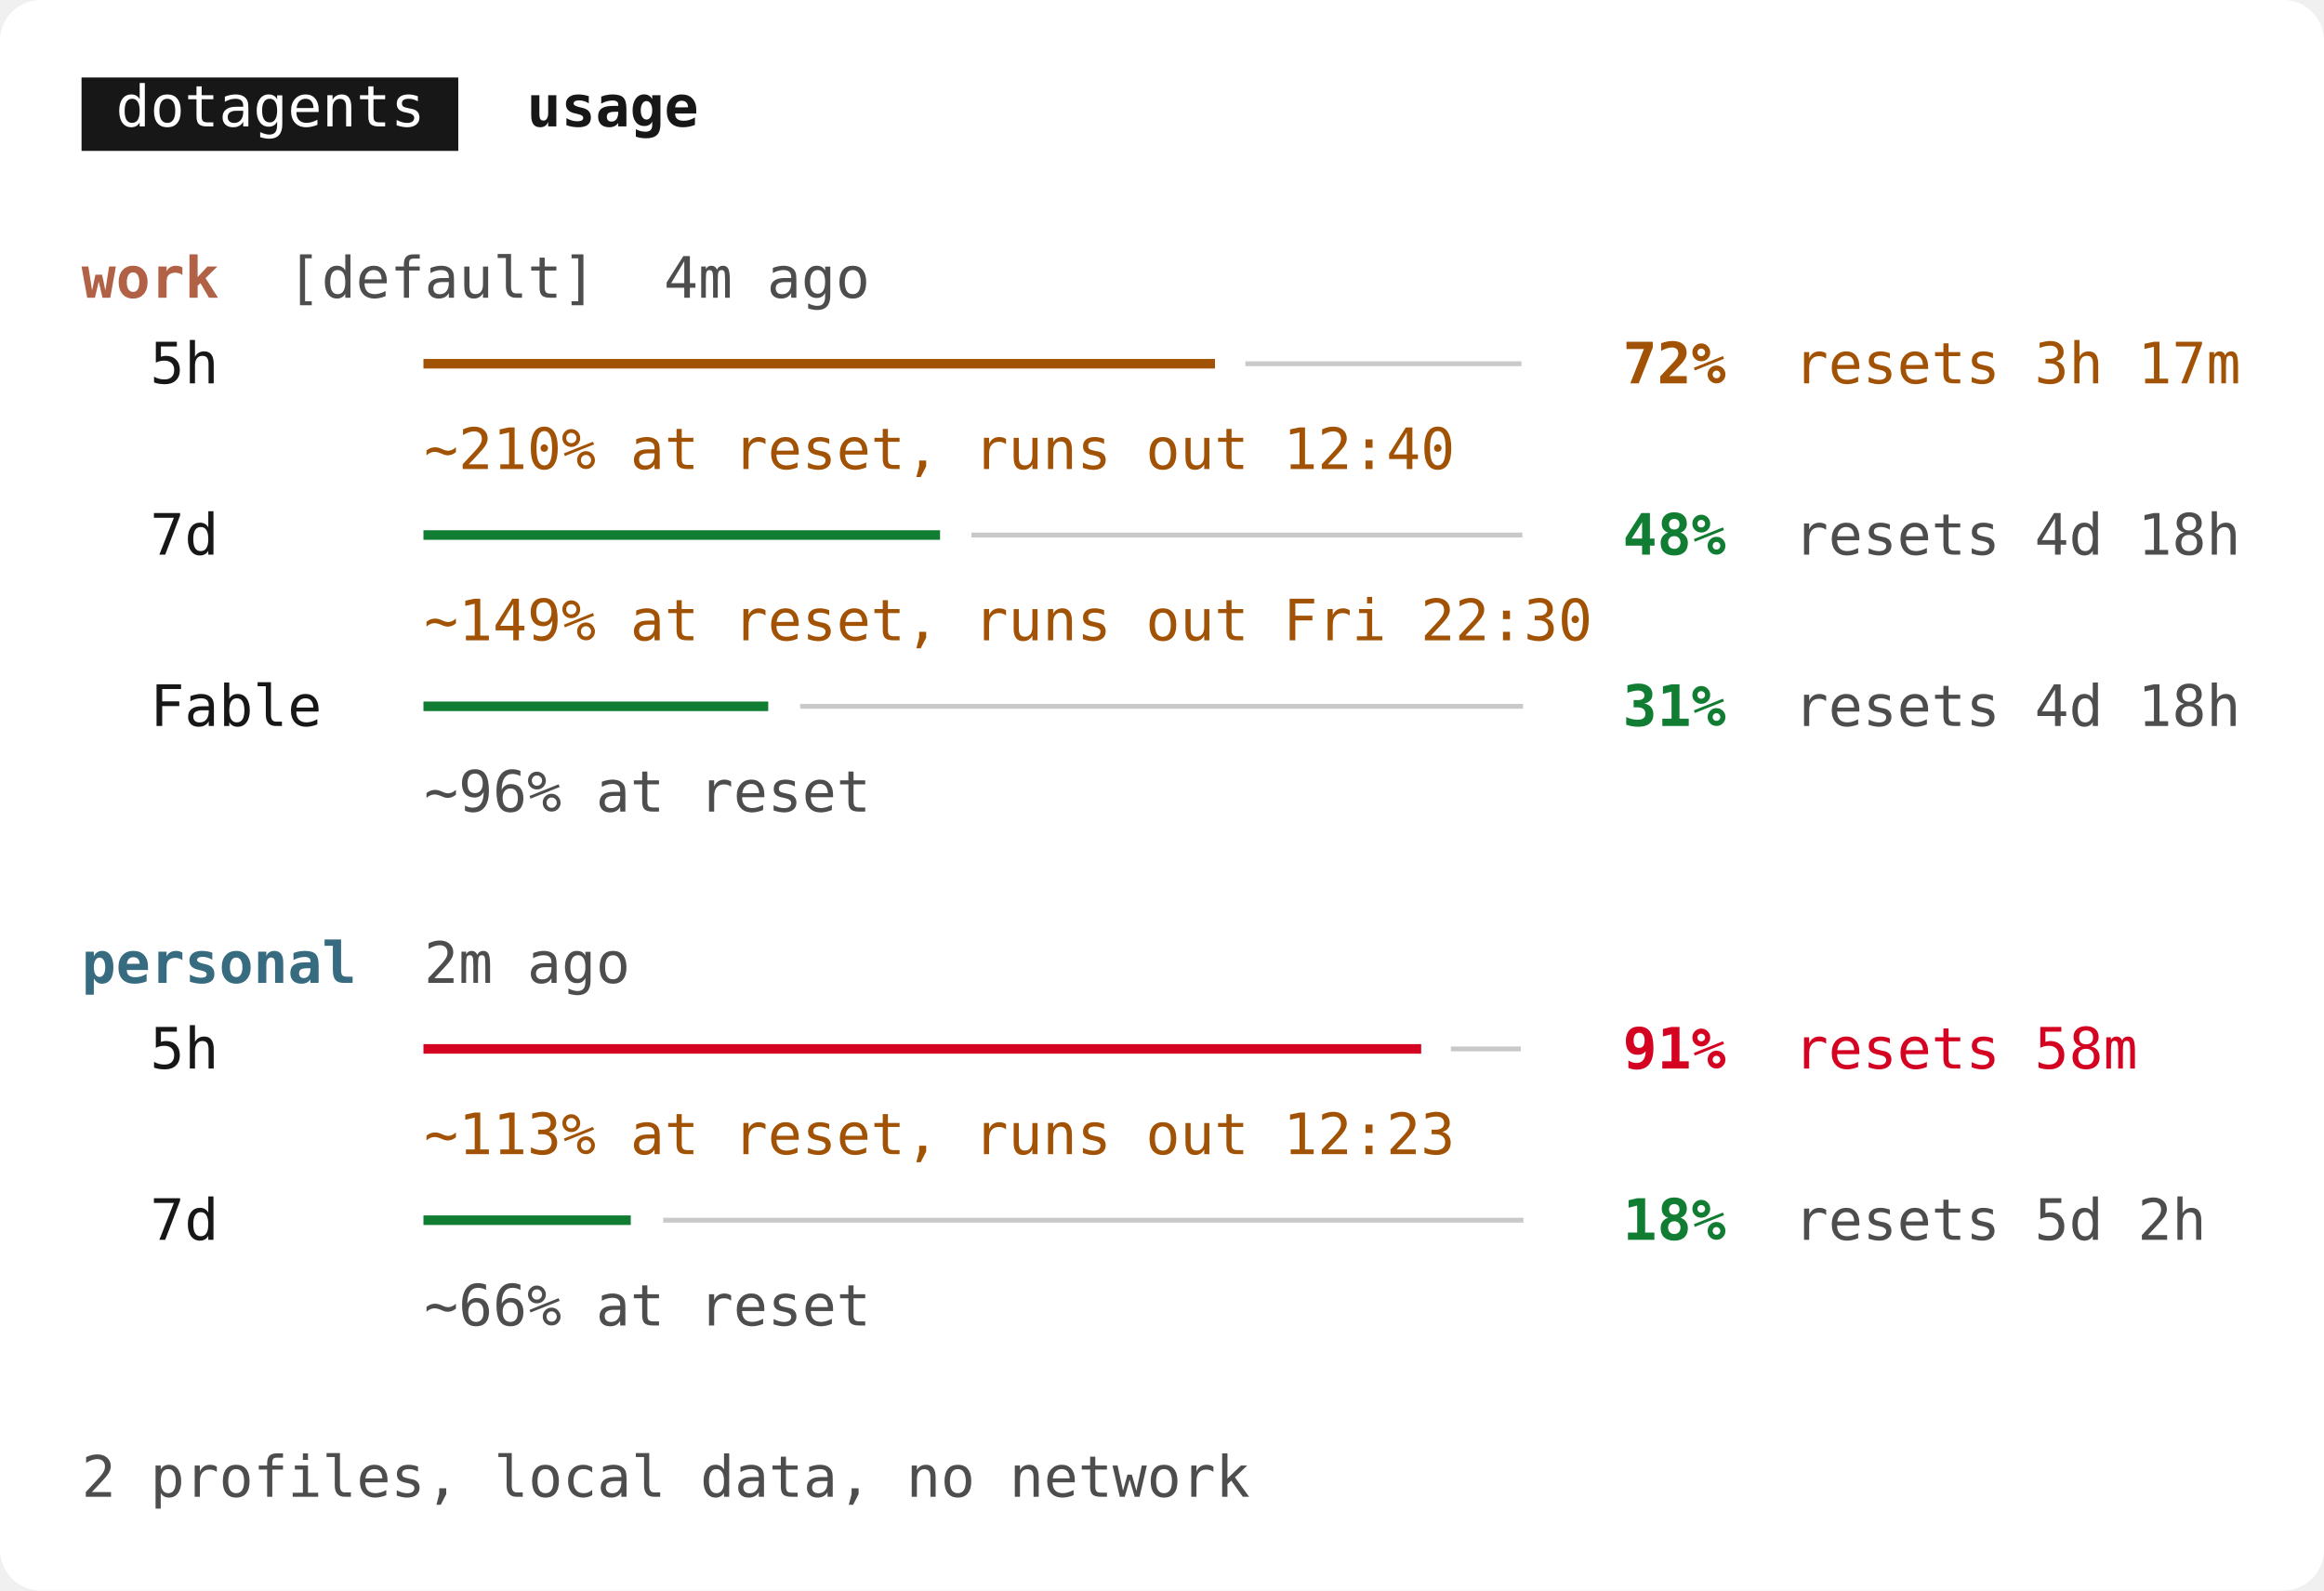
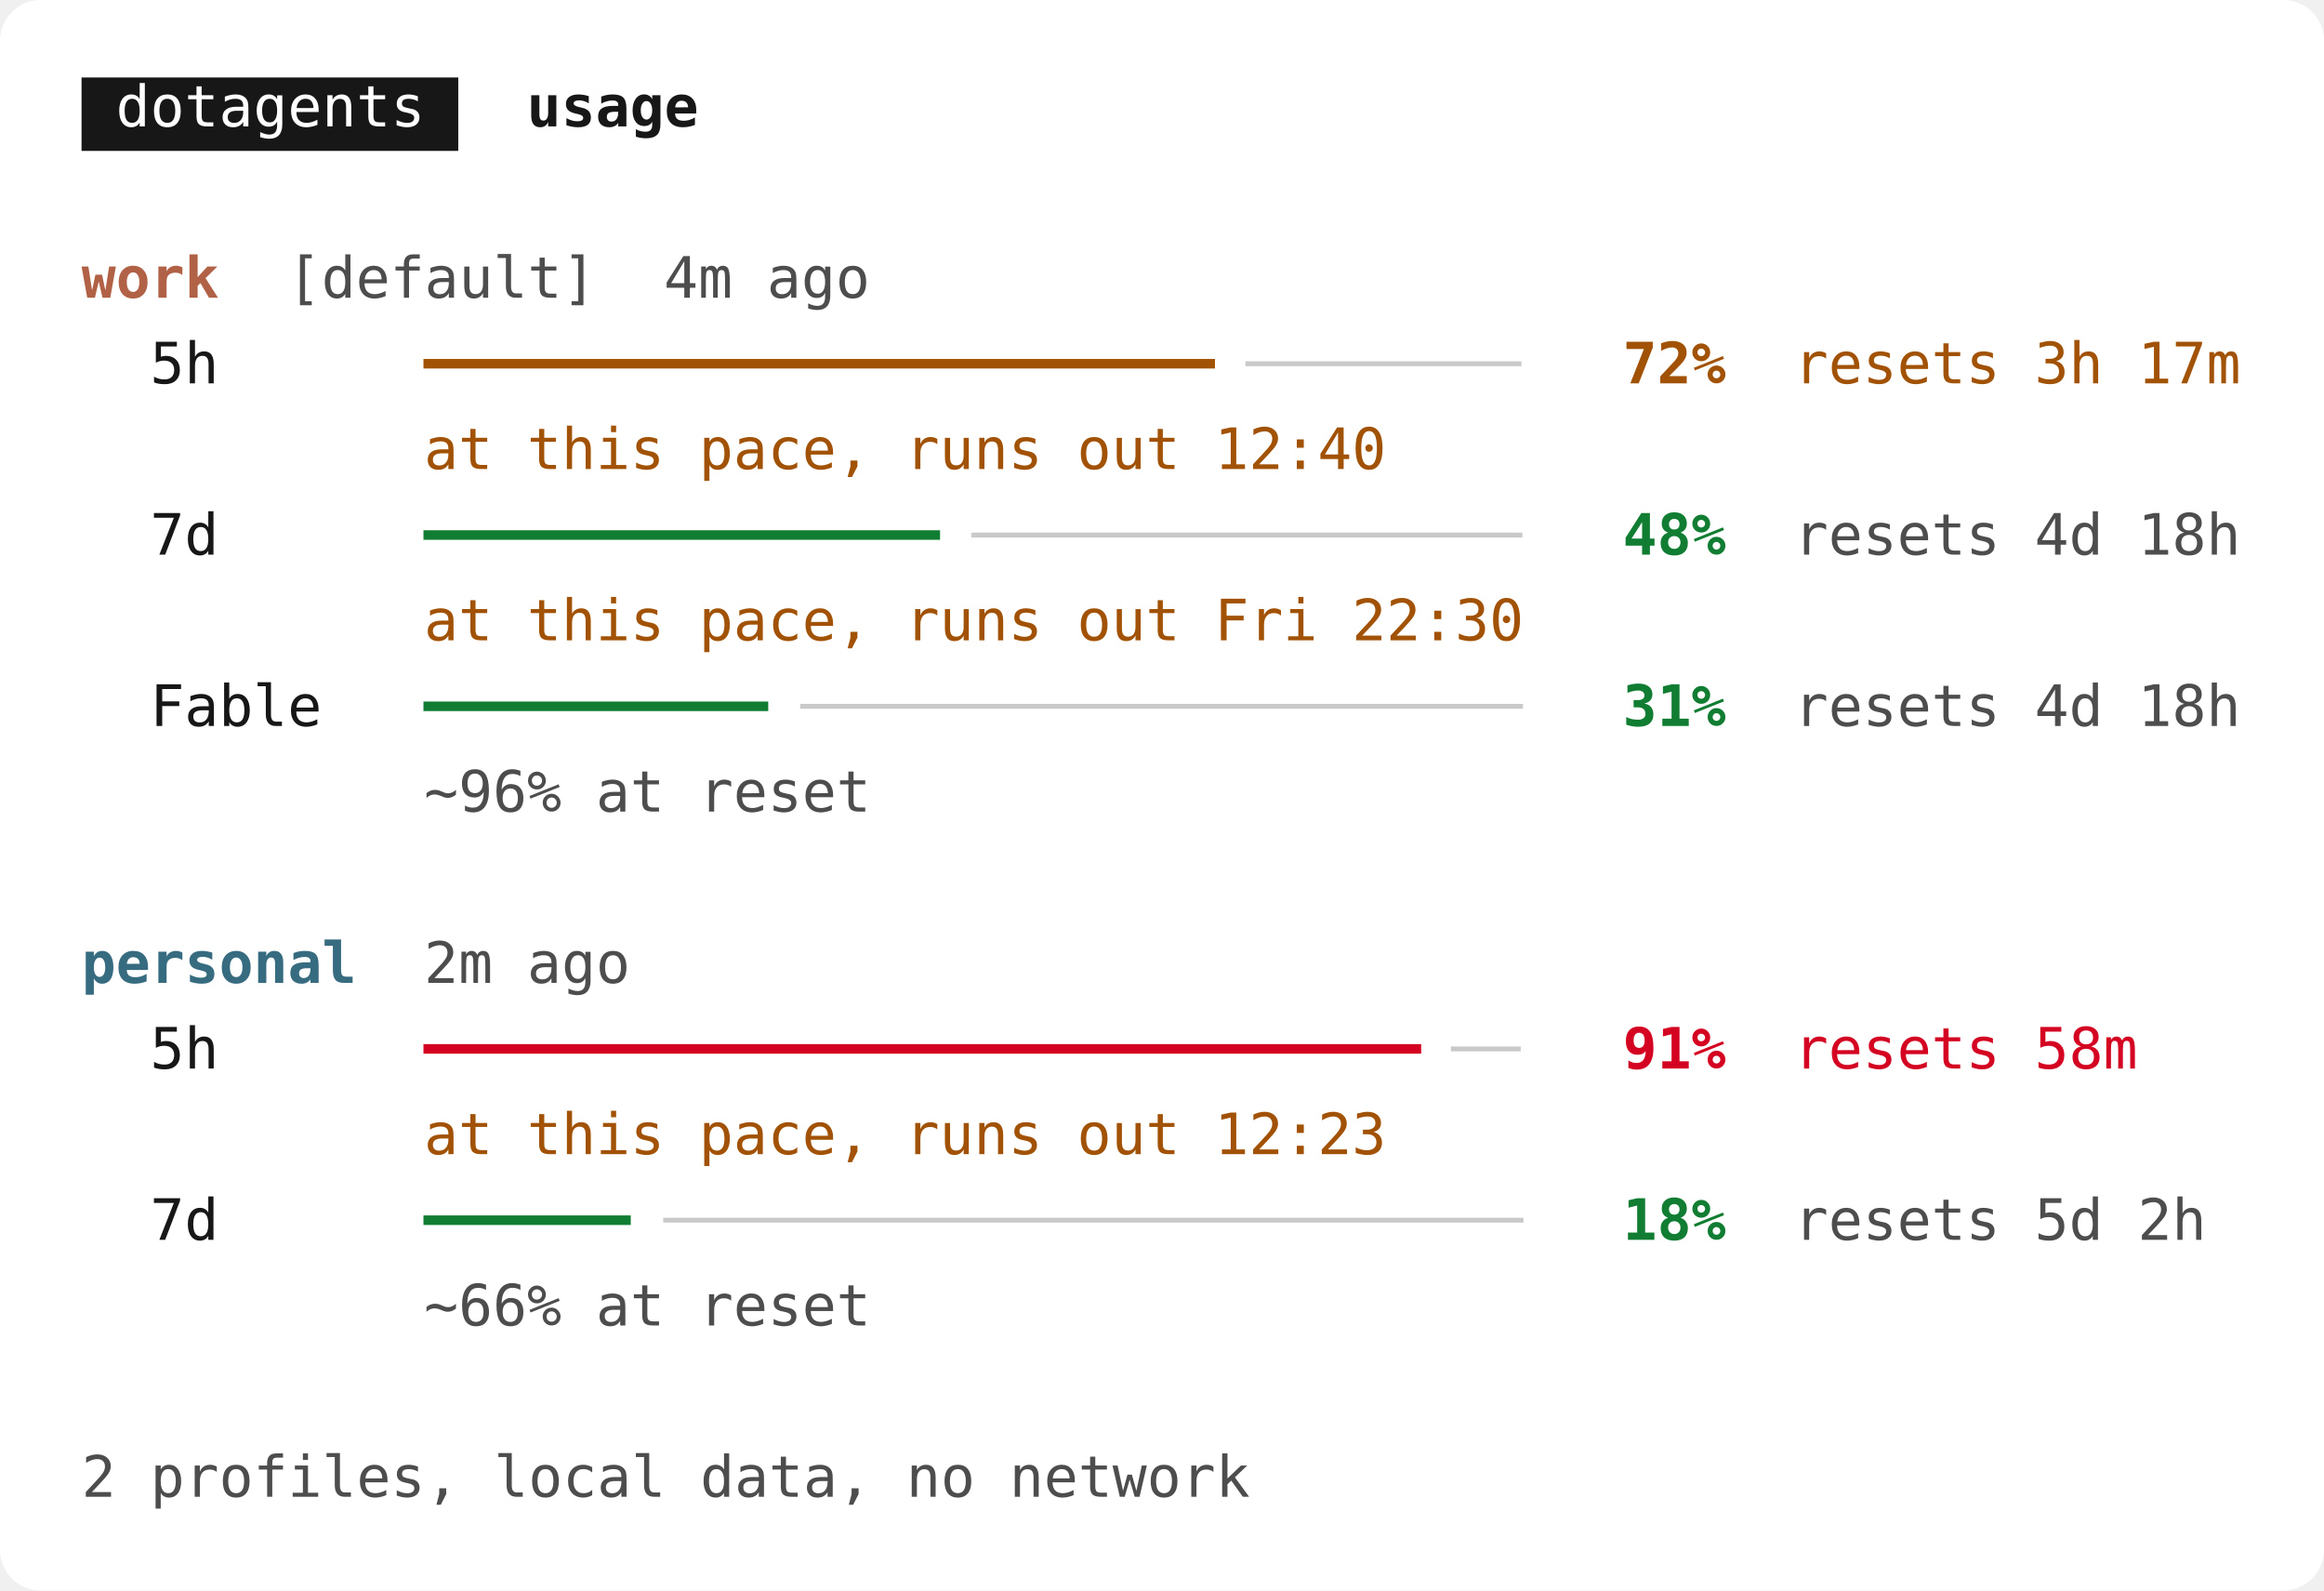
<svg xmlns="http://www.w3.org/2000/svg" width="570" height="390" viewBox="0 0 570 390" role="img" aria-label="dotagents usage">
  <rect width="570" height="390" rx="10" fill="#ffffff" />
  <g font-family="'Geist Mono', ui-monospace, SFMono-Regular, Menlo, Consolas, monospace" font-size="14" fill="#171717">
    <rect x="20" y="19" width="92.4" height="18" fill="#171717" />
    <text y="31" xml:space="preserve">
      <tspan x="28.4" textLength="75.6" lengthAdjust="spacingAndGlyphs" fill="#ffffff">dotagents</tspan>
      <tspan x="129.2" textLength="42.0" lengthAdjust="spacingAndGlyphs" fill="#171717" font-weight="700">usage</tspan>
    </text>
    <text y="52" xml:space="preserve" />
    <text y="73" xml:space="preserve">
      <tspan x="20.0" textLength="33.6" lengthAdjust="spacingAndGlyphs" fill="#b06146" font-weight="700">work</tspan>
      <tspan x="70.4" textLength="75.6" lengthAdjust="spacingAndGlyphs" fill="#4d4d4d">[default]</tspan>
      <tspan x="162.8" textLength="50.4" lengthAdjust="spacingAndGlyphs" fill="#4d4d4d">4m ago</tspan>
    </text>
    <text y="94" xml:space="preserve">
      <tspan x="36.8" textLength="16.8" lengthAdjust="spacingAndGlyphs" fill="#171717">5h</tspan>
      <tspan x="104.0" textLength="193.2" lengthAdjust="spacingAndGlyphs" fill="#a25204">━━━━━━━━━━━━━━━━━━━━━━━</tspan>
      <tspan x="305.6" textLength="67.2" lengthAdjust="spacingAndGlyphs" fill="#c9c9c9">────────</tspan>
      <tspan x="398.0" textLength="25.2" lengthAdjust="spacingAndGlyphs" fill="#a25204" font-weight="700">72%</tspan>
      <tspan x="440.0" textLength="109.2" lengthAdjust="spacingAndGlyphs" fill="#a25204">resets 3h 17m</tspan>
    </text>
    <text y="115" xml:space="preserve">
-       <tspan x="104.0" textLength="252.0" lengthAdjust="spacingAndGlyphs" fill="#a25204">~210% at reset, runs out 12:40</tspan>
+       <tspan x="104.0" textLength="235.2" lengthAdjust="spacingAndGlyphs" fill="#a25204">at this pace, runs out 12:40</tspan>
    </text>
    <text y="136" xml:space="preserve">
      <tspan x="36.8" textLength="16.8" lengthAdjust="spacingAndGlyphs" fill="#171717">7d</tspan>
      <tspan x="104.0" textLength="126.0" lengthAdjust="spacingAndGlyphs" fill="#107d32">━━━━━━━━━━━━━━━</tspan>
      <tspan x="238.4" textLength="134.4" lengthAdjust="spacingAndGlyphs" fill="#c9c9c9">────────────────</tspan>
      <tspan x="398.0" textLength="25.2" lengthAdjust="spacingAndGlyphs" fill="#107d32" font-weight="700">48%</tspan>
      <tspan x="440.0" textLength="109.2" lengthAdjust="spacingAndGlyphs" fill="#4d4d4d">resets 4d 18h</tspan>
    </text>
    <text y="157" xml:space="preserve">
-       <tspan x="104.0" textLength="285.6" lengthAdjust="spacingAndGlyphs" fill="#a25204">~149% at reset, runs out Fri 22:30</tspan>
+       <tspan x="104.0" textLength="268.8" lengthAdjust="spacingAndGlyphs" fill="#a25204">at this pace, runs out Fri 22:30</tspan>
    </text>
    <text y="178" xml:space="preserve">
      <tspan x="36.8" textLength="42.0" lengthAdjust="spacingAndGlyphs" fill="#171717">Fable</tspan>
      <tspan x="104.0" textLength="84.0" lengthAdjust="spacingAndGlyphs" fill="#107d32">━━━━━━━━━━</tspan>
      <tspan x="196.4" textLength="176.4" lengthAdjust="spacingAndGlyphs" fill="#c9c9c9">─────────────────────</tspan>
      <tspan x="398.0" textLength="25.2" lengthAdjust="spacingAndGlyphs" fill="#107d32" font-weight="700">31%</tspan>
      <tspan x="440.0" textLength="109.2" lengthAdjust="spacingAndGlyphs" fill="#4d4d4d">resets 4d 18h</tspan>
    </text>
    <text y="199" xml:space="preserve">
      <tspan x="104.0" textLength="109.2" lengthAdjust="spacingAndGlyphs" fill="#4d4d4d">~96% at reset</tspan>
    </text>
    <text y="220" xml:space="preserve" />
    <text y="241" xml:space="preserve">
      <tspan x="20.0" textLength="67.2" lengthAdjust="spacingAndGlyphs" fill="#376B80" font-weight="700">personal</tspan>
      <tspan x="104.0" textLength="50.4" lengthAdjust="spacingAndGlyphs" fill="#4d4d4d">2m ago</tspan>
    </text>
    <text y="262" xml:space="preserve">
      <tspan x="36.8" textLength="16.8" lengthAdjust="spacingAndGlyphs" fill="#171717">5h</tspan>
      <tspan x="104.0" textLength="243.6" lengthAdjust="spacingAndGlyphs" fill="#d50322">━━━━━━━━━━━━━━━━━━━━━━━━━━━━━</tspan>
      <tspan x="356.0" textLength="16.8" lengthAdjust="spacingAndGlyphs" fill="#c9c9c9">──</tspan>
      <tspan x="398.0" textLength="25.2" lengthAdjust="spacingAndGlyphs" fill="#d50322" font-weight="700">91%</tspan>
      <tspan x="440.0" textLength="84.0" lengthAdjust="spacingAndGlyphs" fill="#d50322">resets 58m</tspan>
    </text>
    <text y="283" xml:space="preserve">
-       <tspan x="104.0" textLength="252.0" lengthAdjust="spacingAndGlyphs" fill="#a25204">~113% at reset, runs out 12:23</tspan>
+       <tspan x="104.0" textLength="235.2" lengthAdjust="spacingAndGlyphs" fill="#a25204">at this pace, runs out 12:23</tspan>
    </text>
    <text y="304" xml:space="preserve">
      <tspan x="36.8" textLength="16.8" lengthAdjust="spacingAndGlyphs" fill="#171717">7d</tspan>
      <tspan x="104.0" textLength="50.4" lengthAdjust="spacingAndGlyphs" fill="#107d32">━━━━━━</tspan>
      <tspan x="162.8" textLength="210.0" lengthAdjust="spacingAndGlyphs" fill="#c9c9c9">─────────────────────────</tspan>
      <tspan x="398.0" textLength="25.2" lengthAdjust="spacingAndGlyphs" fill="#107d32" font-weight="700">18%</tspan>
      <tspan x="440.0" textLength="100.8" lengthAdjust="spacingAndGlyphs" fill="#4d4d4d">resets 5d 2h</tspan>
    </text>
    <text y="325" xml:space="preserve">
      <tspan x="104.0" textLength="109.2" lengthAdjust="spacingAndGlyphs" fill="#4d4d4d">~66% at reset</tspan>
    </text>
    <text y="346" xml:space="preserve" />
    <text y="367" xml:space="preserve">
      <tspan x="20.0" textLength="285.6" lengthAdjust="spacingAndGlyphs" fill="#4d4d4d">2 profiles, local data, no network</tspan>
    </text>
  </g>
</svg>
